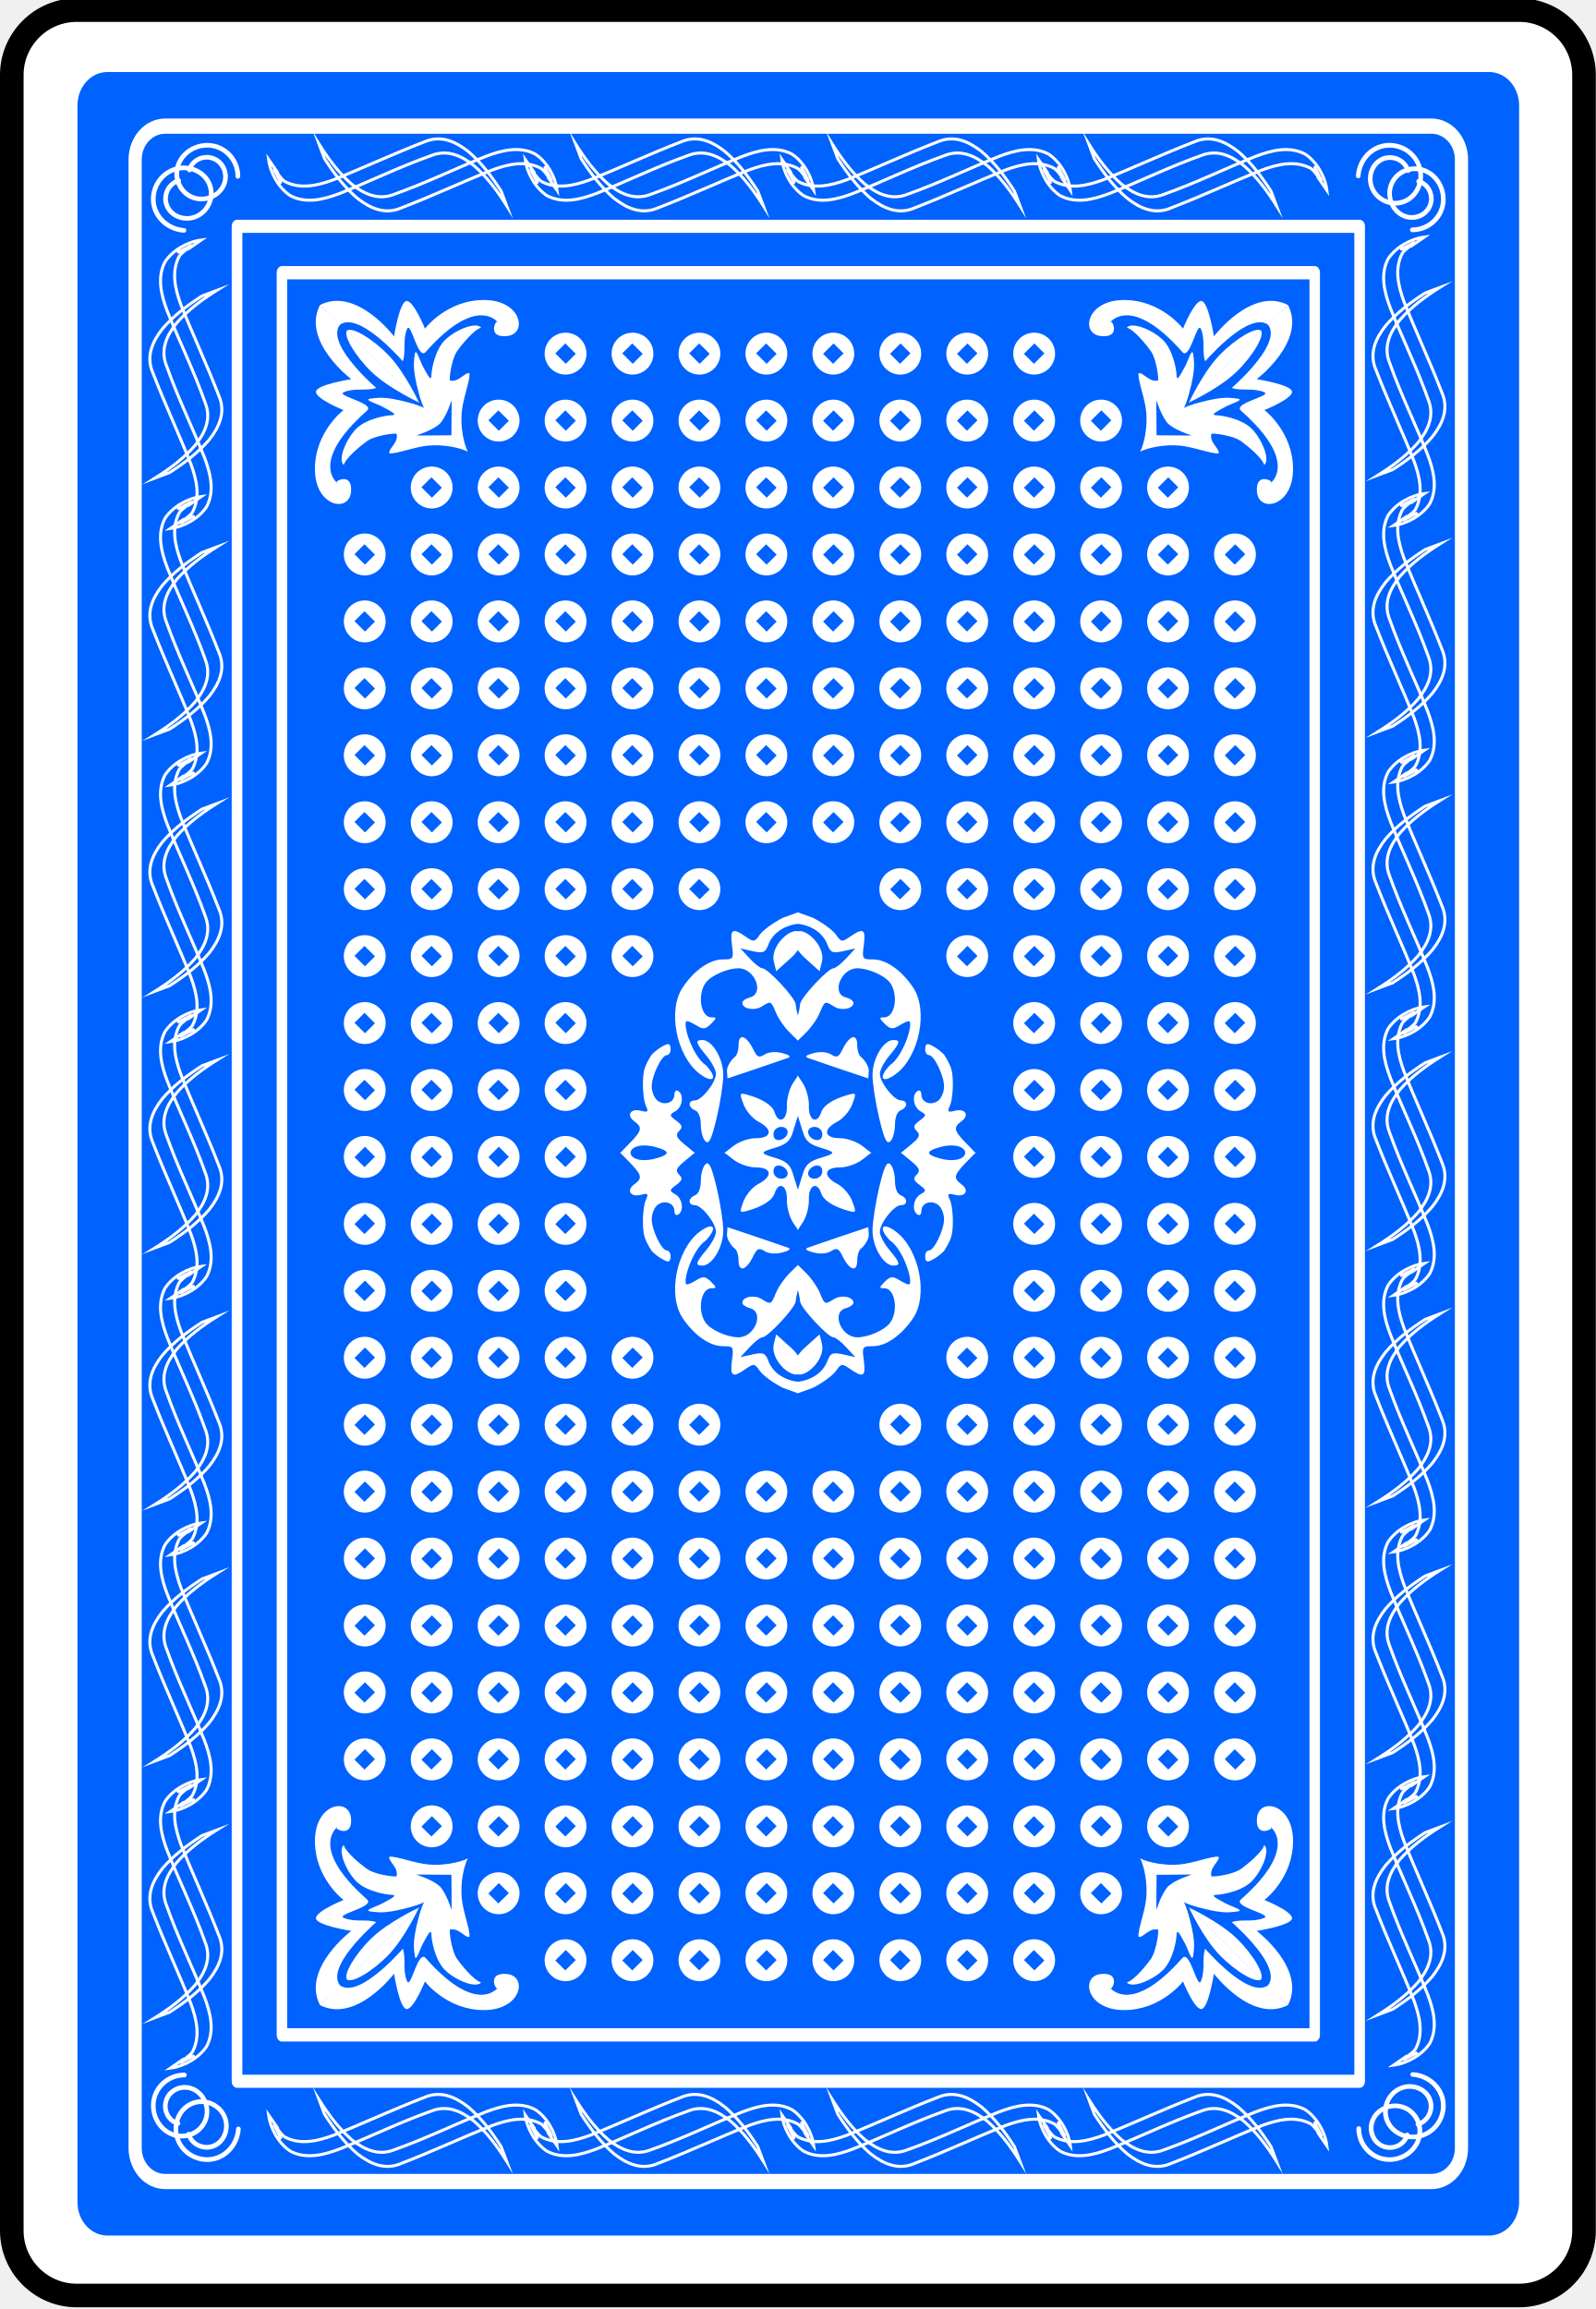
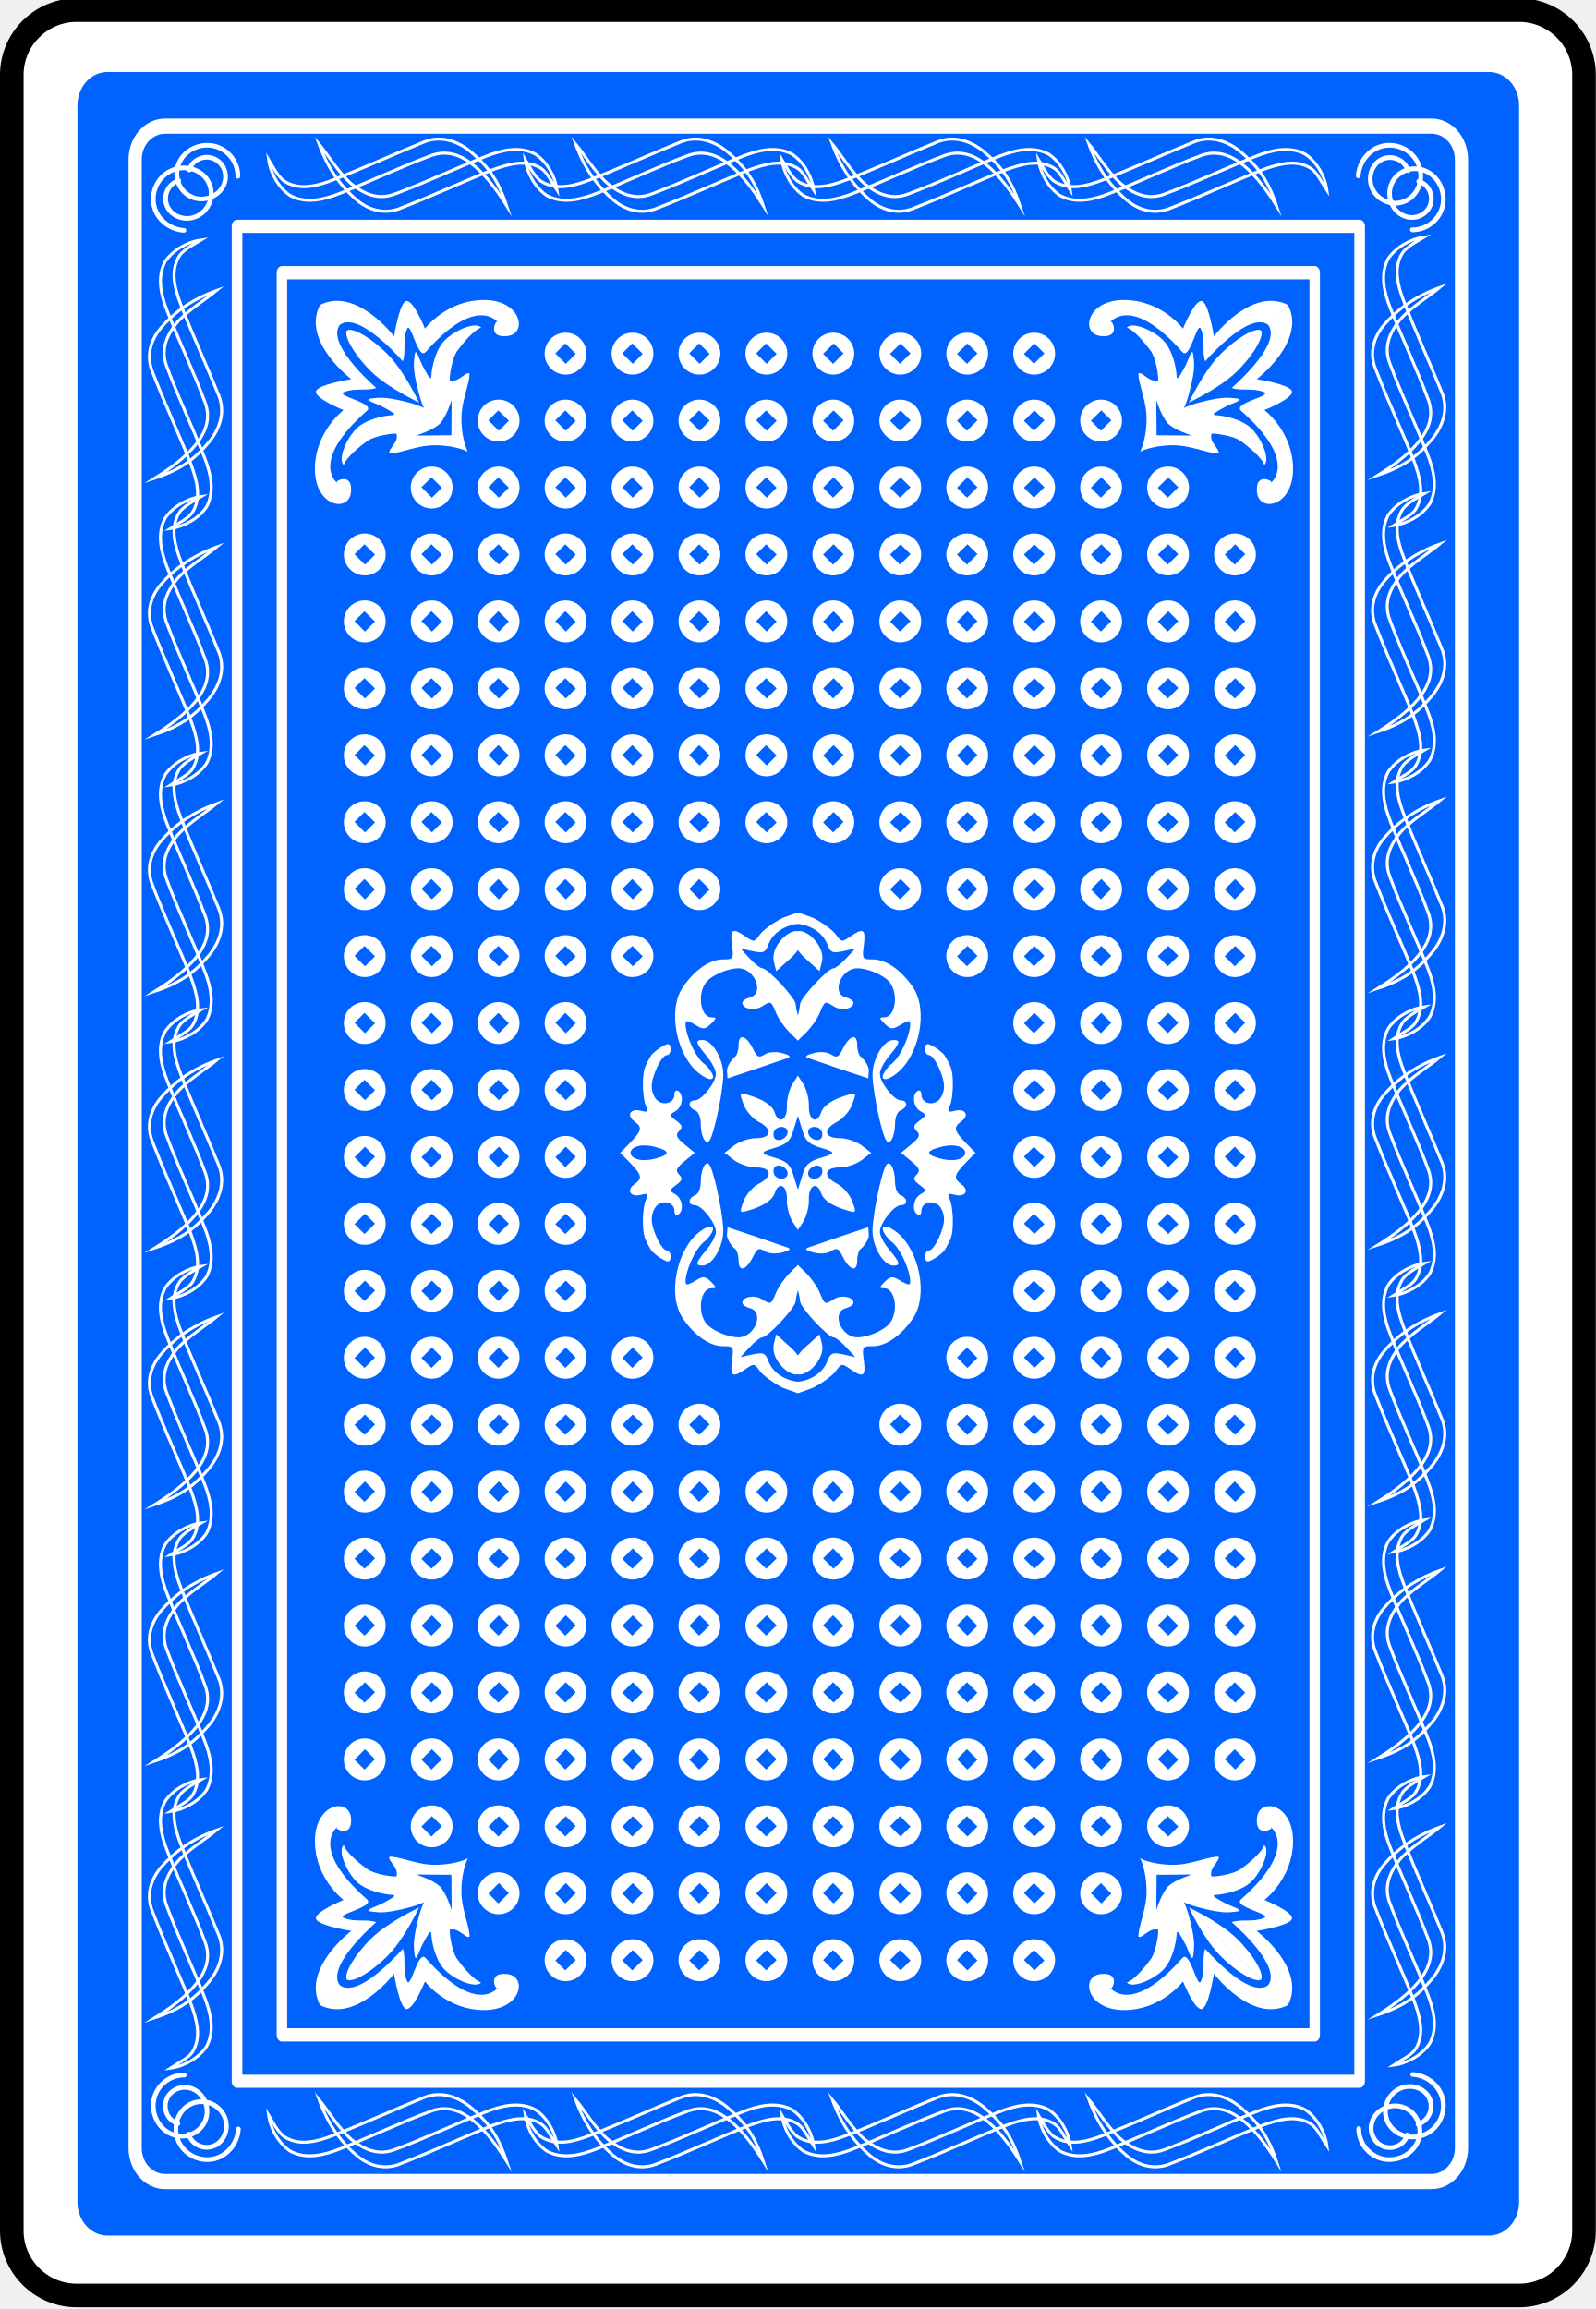
<svg xmlns="http://www.w3.org/2000/svg" xmlns:xlink="http://www.w3.org/1999/xlink" version="1.1" width="169.012" height="244.549" viewBox="-0.2 -236 169.075 244.549" id="svg2">
  <defs id="defs4">
    <g id="base">
      <path d="m 0,0 c 0,3.78 3.09,6.87 6.87,6.87 l 152.845,0 c 3.77,0 6.86,-3.09 6.86,-6.87 l 0,-228.4 c 0,-3.78 -3.09,-6.87 -6.86,-6.87 l -152.845,0 c -3.78,0 -6.87,3.09 -6.87,6.87 L 0,0 z" id="path49" style="fill:#ffffff;stroke:#000000;stroke-width:2.5" />
    </g>
    <g transform="matrix(1,0,0,0.95,-190.33,54.46)" id="lace" style="fill:none;stroke:#ffffff;stroke-width:0.321;stroke-miterlimit:40;stroke-opacity:1;stroke-dasharray:none">
-       <path d="m 585.84,796.83 c -0.65,0.05 -2.12,0.95 0.23,-0.34 0.48,-0.26 -0.87,0.66 -1.17,1.11 -0.89,1.73 -0.46,3.67 0.15,5.43 1.29,3.4 2.77,6.73 4.02,10.15 0.75,1.79 0.1,3.43 -1.01,4.92 -1.17,1.45 -2.66,2.62 -4.2,3.67 l -1.55,0.61 c 1.55,-1.03 3.05,-2.19 4.24,-3.63 1.09,-1.43 1.75,-3.02 1.08,-4.77 -1.16,-3.45 -2.7,-6.77 -4,-10.17 -0.64,-1.77 -1.14,-3.76 -0.26,-5.54 0.8,-1.29 2.37,-2.25 3.86,-2.45 l -1.39,1.01 z" transform="translate(-41.66,-51.43)" id="path638" style="fill:none;stroke:#ffffff;stroke-width:0.321;stroke-linecap:butt;stroke-linejoin:miter;stroke-miterlimit:40;stroke-opacity:1;stroke-dasharray:none" />
-       <path d="m 585.84,796.83 c -0.65,0.05 -2.12,0.95 0.23,-0.34 0.48,-0.26 -0.87,0.66 -1.17,1.11 -0.89,1.73 -0.46,3.67 0.15,5.43 1.29,3.4 2.77,6.73 4.02,10.15 0.75,1.79 0.1,3.43 -1.01,4.92 -1.17,1.45 -2.66,2.62 -4.2,3.67 l -1.55,0.61 c 1.55,-1.03 3.05,-2.19 4.24,-3.63 1.09,-1.43 1.75,-3.02 1.08,-4.77 -1.16,-3.45 -2.7,-6.77 -4,-10.17 -0.64,-1.77 -1.14,-3.76 -0.26,-5.54 0.8,-1.29 2.37,-2.25 3.86,-2.45 l -1.39,1.01 z" transform="matrix(-1,0,0,-1,1129.5,1572.4)" id="path640" style="fill:none;stroke:#ffffff;stroke-width:0.321;stroke-linecap:butt;stroke-linejoin:miter;stroke-miterlimit:40;stroke-opacity:1;stroke-dasharray:none" />
+       <path d="m 543.24,746.17 c -1.01,1.663 -0.494,3.682 0.15,5.43 1.257,3.413 2.715,6.751 4.02,10.15 0.696,1.812 0.129,3.686 -1.01,5.154 -1.41,1.762 -2.835,3.04 -5.75,4.046 1.55,-1.03 3.078,-2.167 4.24,-3.63 1.118,-1.408 1.702,-3.002 1.08,-4.77 -1.208,-3.433 -2.721,-6.762 -4,-10.17 -0.661,-1.762 -1.14,-3.76 -0.26,-5.54 0.8,-1.29 2.37,-2.25 3.86,-2.45 -0.39,0.248 -1.883,1.044 -2.33,1.78 z" id="path638" style="fill:none;stroke:#ffffff;stroke-width:0.321;stroke-linecap:butt;stroke-linejoin:miter;stroke-miterlimit:40;stroke-opacity:1;stroke-dasharray:none" />
+       <path d="m 544.6,774.8 c 1.019,-1.657 0.46,-3.67 -0.15,-5.43 -1.29,-3.4 -2.77,-6.73 -4.02,-10.15 -0.75,-1.79 -0.298,-3.614 0.877,-5.053 1.176,-1.439 2.968,-3.042 5.883,-4.147 -1.054,0.932 -3.05,2.19 -4.24,3.63 -1.09,1.43 -1.702,3.002 -1.08,4.77 1.208,3.433 2.721,6.762 4,10.17 0.661,1.762 1.14,3.76 0.26,5.54 -0.8,1.29 -2.37,2.25 -3.86,2.45 0.914,-0.646 1.932,-1.134 2.33,-1.78 z" id="path640" style="fill:none;stroke:#ffffff;stroke-width:0.321;stroke-linecap:butt;stroke-linejoin:miter;stroke-miterlimit:40;stroke-opacity:1;stroke-dasharray:none" />
    </g>
    <g transform="matrix(0.4,0,0,0.4,236.59,667.12)" id="lys" style="fill:#ffffff;fill-opacity:1;stroke:none">
      <path d="m 355.65,280.19 c 0,0 -3.75,-8.1 -8.1,-12.6 -4.36,-4.51 -9.68,-7.58 -11.04,-6.53" transform="translate(-1.35,-0.76)" id="lys_1" style="fill:#ffffff;fill-opacity:1;fill-rule:evenodd;stroke:none" />
      <path d="m 368.97,258.94 c -2.29,0.08 -5.9,1.92 -7.85,3.87 -2.59,2.6 -3.52,7.58 -3.59,9.44 -0.07,1.86 -1.32,-0.84 -2.19,-2.37 -0.86,-1.54 -1.93,-5.4 -2.22,-3.22 -0.28,2.2 -0.34,3.26 0.07,5.72 0.4,2.45 1.59,7.15 2.56,8.68 l 3.97,3.94 c 1.87,-1.88 3.1,-6.25 3.19,-6.25 l -0.07,9.34 4.35,4.32 c -1.16,-2.37 -1.94,-6.58 -1.63,-10.38 0.32,-3.8 2.3,-8.59 2.06,-10.44 -1.14,-0.4 -2.9,2.58 -5.21,1.88 -0.08,-1.75 0.74,-6.02 1.9,-7.69 1.17,-1.66 4.43,-5.7 6.41,-6.28 -0.36,-0.42 -0.99,-0.59 -1.75,-0.56 z" id="lys_2" style="fill:#ffffff;fill-opacity:1;fill-rule:evenodd;stroke:none" />
      <path d="m 329.36,254.28 c 9.62,-4.95 19.64,8.3 19.64,8.3 0,0 1.44,-9.25 3.32,-9.36 1.88,-0.11 4.87,7.31 4.87,7.31 0,0 5.76,-7.64 15.72,-7.58 9.97,0.05 11.57,9.13 5.87,9.57 -5.66,0.44 -2.38,-5.15 -2.27,-3.65 0.06,0.17 -5.37,-7.75 -19.15,7.86 -2.03,2.3 -3.94,-8.46 -4.93,-6.09 -1.21,2.88 -0.22,6.26 -1.11,8.53 1.39,1.71 -11.35,-13.84 -16.77,-9.58" transform="translate(-1.35,-0.76)" id="lys_3" style="fill:#ffffff;fill-opacity:1;fill-rule:evenodd;stroke:none" />
      <use transform="matrix(0,1,1,0,74.5,-74.49)" id="use646" style="fill:#ffffff;fill-opacity:1;stroke:none" x="0" y="0" width="2178.99" height="1216.19" xlink:href="#lys_3" />
      <use transform="matrix(0,1,1,0,74.9,-74.93)" id="use648" style="fill:#ffffff;fill-opacity:1;stroke:none" x="0" y="0" width="2178.99" height="1216.19" xlink:href="#lys_1" />
      <use transform="matrix(0,1,1,0,74.82,-74.82)" id="use650" style="fill:#ffffff;fill-opacity:1;stroke:none" x="0" y="0" width="2178.99" height="1216.19" xlink:href="#lys_2" />
    </g>
    <g transform="matrix(0.3394,0.3394,-0.3394,0.3394,444.557,315.274)" id="twist" style="fill:none;stroke:#ffffff;stroke-width:1.251;stroke-linecap:round;stroke-linejoin:round;stroke-miterlimit:4;stroke-opacity:1;stroke-dasharray:none">
      <path d="m 508.992,779.917 c -2.054,-1.516 -2.26,-4.512 -0.747,-6.48 1.827,-2.375 5.344,-2.595 7.638,-0.777 2.696,2.137 2.93,6.176 0.807,8.795 -2.447,3.018 -7.009,3.265 -9.953,0.837 -3.34,-2.755 -3.601,-7.842 -0.866,-11.11 2.394,-2.862 6.495,-3.76 9.915,-2.335" transform="matrix(0.7518,0.3005,-0.3107,0.7774,372.862,20.8342)" id="path653" style="fill:none;stroke:#ffffff;stroke-width:1.251;stroke-miterlimit:4;stroke-opacity:1;stroke-dasharray:none" />
      <path d="m 507.265,776.876 c -0.309,-2.765 1.915,-5.165 4.616,-5.421 3.211,-0.304 5.98,2.289 6.239,5.435 0.3,3.658 -2.663,6.796 -6.255,7.057 -4.104,0.297 -7.612,-3.037 -7.874,-7.075 -0.296,-4.55 3.41,-8.429 7.894,-8.692 3.474,-0.203 6.793,1.741 8.422,4.797" transform="matrix(0.7518,0.3005,0.3107,-0.7774,-109.566,1234.952)" id="path655" style="fill:none;stroke:#ffffff;stroke-width:1.251;stroke-miterlimit:4;stroke-opacity:1;stroke-dasharray:none" />
    </g>
    <path d="m 418.45,832.87 -1.61,0.58 c -1.01,0.51 -2.11,1.32 -2.44,1.79 -0.56,0.8 -0.64,0.8 -1.51,0.2 -1.38,-0.97 -1.66,-0.79 -1.44,0.9 0.2,1.47 0.16,1.52 -0.96,1.52 -1.39,0 -3,1.12 -4.24,2.94 -1.68,2.47 -0.64,7.28 1.7,9.12 1.48,1.17 2.11,0.6 0.74,-0.85 -1.47,-0.96 -2.59,-4.67 -1.99,-4.67 0.14,0 0.61,0.22 1.04,0.49 0.65,0.4 0.92,0.37 1.49,-0.2 0.61,-0.62 0.62,-0.69 0.05,-0.69 -1.15,0 -1.54,-2.43 -0.59,-3.69 0.58,-0.76 2.3,-1.51 3.45,-1.51 1.74,0 2.79,2.68 1.21,3.09 -0.44,0.11 -0.8,0.37 -0.8,0.57 0,0.64 1.27,0.88 2.04,0.4 1,-0.62 0.99,-0.63 1.54,0.69 0.26,0.63 0.98,1.64 1.6,2.22 l 0.72,0.7 0,-2.61 c -0.11,-0.43 -0.21,-0.83 -0.25,-1.26 -0.05,-0.68 -2.96,-3.8 -3.53,-3.8 -0.21,0 -0.82,-0.47 -1.35,-1.05 l -0.97,-1.05 1.29,0.29 c 1.14,0.24 1.35,0.15 1.68,-0.72 0.47,-1.25 1.75,-2.03 3.13,-2.18 l 0,-1.22 z m -0.2,1.98 c -1.11,0.05 -2.72,1.83 -2.36,3.27 l 0.25,0.99 1.63,-1.47 c 0.34,-0.32 0.5,-0.54 0.68,-0.78 l 0,-1.96 c -0.06,-0.02 -0.12,-0.05 -0.2,-0.05 z m -5.61,11.26 c -0.29,-0.07 -0.49,0.19 -0.49,0.83 0,0.55 -0.18,1.12 -0.4,1.26 -0.22,0.14 -0.83,0.91 -0.83,1.44 l 0.06,0.83 3.07,-1.03 c 1.49,-0.51 2.97,-1.01 3.3,-1.13 0.4,-0.14 0.21,-0.32 -0.56,-0.52 -0.71,-0.19 -1.45,-0.13 -1.89,0.15 -0.6,0.38 -0.8,0.28 -1.23,-0.62 -0.36,-0.72 -0.74,-1.13 -1.03,-1.21 z m -4.32,0.29 c -0.8,0 -0.71,0.31 0.43,1.67 0.55,0.66 1,1.51 1,1.9 0,0.94 -1.5,2.83 -2.23,2.83 -0.76,0 -0.73,0.76 0.03,1.05 0.36,0.14 0.6,0.75 0.6,1.51 0,0.7 0.21,1.5 0.48,1.76 0.38,0.38 0.64,-0.15 1.19,-2.42 0.38,-1.6 0.7,-3.64 0.71,-4.55 0.02,-1.75 -1.16,-3.75 -2.21,-3.75 z m -3.79,0.46 c -0.29,0.1 -0.97,0.46 -1.6,1.11 -0.73,1.2 -0.88,1.59 -0.91,2.9 -0.03,0.95 0.11,2.07 0.31,2.49 0.3,0.65 0.22,0.73 -0.51,0.54 -1.11,-0.29 -1.6,0.46 -0.73,1.1 0.91,0.67 0.84,0.98 -0.54,2.4 l -0.95,0.97 1.1,0 c 0.02,-0.67 1.16,-1.03 2.64,-0.63 0.85,0.22 1.21,0.44 1.2,0.63 l 2.99,0 -1.09,-0.9 c -0.89,-0.73 -1,-1.01 -0.6,-1.42 0.41,-0.41 0.36,-0.62 -0.29,-1.1 -0.75,-0.56 -0.75,-0.63 -0.1,-1 0.76,-0.43 0.95,-1.75 0.3,-2.15 -0.22,-0.14 -0.4,0.04 -0.4,0.39 0,0.85 -1.07,1.22 -1.81,0.61 -0.33,-0.27 -0.59,-0.94 -0.59,-1.48 0,-1.14 1.05,-3.32 1.6,-3.32 0.22,0 0.4,-0.27 0.4,-0.6 0,-0.45 -0.13,-0.63 -0.42,-0.54 z m 13.92,3.3 -0.55,0.84 c -0.38,0.58 -0.66,1.67 -0.63,2.42 0.05,1.5 -0.88,1.96 -1.3,0.64 -0.24,-0.74 -1.27,-1.41 -2.89,-1.86 -0.83,-0.23 -0.85,-0.17 -0.4,1.02 0.26,0.7 0.97,1.52 1.57,1.83 1.57,0.81 1.43,1.75 -0.25,1.75 -0.76,0 -1.81,0.37 -2.41,0.84 l -0.94,0.73 4.15,0 c -0.04,-0.13 0.27,-0.28 1.14,-0.53 1.24,-0.36 1.67,-0.73 1.95,-1.65 0.2,-0.66 0.46,-1.46 0.56,-1.79 l 0,-4.24 z m -1.66,5.45 c 0.3,0.04 0.56,0.22 0.56,0.54 0,0.68 -1.08,1.16 -1.41,0.62 -0.13,-0.21 -0.12,-0.55 0.01,-0.77 0.19,-0.3 0.54,-0.42 0.84,-0.39 z" id="center_deco" style="fill:#ffffff;fill-opacity:1" />
    <path d="m 493.12,948.77 c -1.23,0 -2.22,0.99 -2.22,2.22 0,1.22 0.99,2.22 2.22,2.22 1.22,0 2.21,-1 2.21,-2.22 0,-1.23 -0.99,-2.22 -2.21,-2.22 z m -0.03,1.14 1.11,1.1 -1.06,1.06 -1.11,-1.11 1.06,-1.05 z" id="squa_circ" style="fill:#ffffff;fill-opacity:1;fill-rule:evenodd;stroke:none" />
  </defs>
  <g transform="translate(-334.1,-972.2561)" id="back">
    <use id="use3250" x="335.15" y="972.55" width="2178.99" height="1216.19" xlink:href="#base" />
    <rect width="131.965" height="177.429" rx="2.742" ry="2.742" x="358.443" y="761.041" transform="matrix(1.157448,0,0,1.291938,-72.77354,-239.377)" id="rect3252" style="fill:#0062ff;fill-opacity:1;fill-rule:evenodd;stroke:none" />
    <rect width="131.965" height="177.429" rx="2.981" ry="2.886" x="358.443" y="761.041" transform="matrix(1.064852,0,0,1.227341,-33.46908,-184.4809)" id="rect3254" style="fill:#0062ff;fill-opacity:1;fill-rule:evenodd;stroke:#ffffff;stroke-width:1.313;stroke-linecap:butt;stroke-linejoin:round;stroke-miterlimit:4;stroke-opacity:1" />
    <rect width="131.965" height="177.429" rx="0" ry="0" x="358.443" y="761.041" transform="matrix(0.901291,0,0,1.107675,35.9519,-82.79633)" id="rect3256" style="fill:#0062ff;fill-opacity:1;fill-rule:evenodd;stroke:#ffffff;stroke-width:1.252;stroke-linecap:butt;stroke-linejoin:round;stroke-miterlimit:4;stroke-opacity:1" />
    <rect width="131.965" height="177.429" rx="0" ry="0" x="358.443" y="761.041" transform="matrix(0.829188,0,0,1.052291,66.55439,-35.73366)" id="rect3258" style="fill:#0062ff;fill-opacity:1;fill-rule:evenodd;stroke:#ffffff;stroke-width:1.339;stroke-linecap:butt;stroke-linejoin:round;stroke-miterlimit:4;stroke-opacity:1" />
    <g id="back_c1">
      <g id="back_c2">
        <use transform="translate(-120.572,-156.034)" id="use3262" x="0" y="0" width="2178.99" height="1216.19" xlink:href="#squa_circ" />
        <use transform="translate(-113.479,-156.034)" id="use3264" x="0" y="0" width="2178.99" height="1216.19" xlink:href="#squa_circ" />
        <use transform="translate(-106.387,-156.034)" id="use3266" x="0" y="0" width="2178.99" height="1216.19" xlink:href="#squa_circ" />
      </g>
      <g id="back_c3">
        <use transform="translate(-113.4792,-163.1263)" id="use3269" x="0" y="0" width="2178.99" height="1216.19" xlink:href="#squa_circ" />
        <use transform="translate(-106.3868,-170.2188)" id="use3271" x="0" y="0" width="2178.99" height="1216.19" xlink:href="#squa_circ" />
        <use transform="translate(-106.3868,-163.1263)" id="use3273" x="0" y="0" width="2178.99" height="1216.19" xlink:href="#squa_circ" />
      </g>
      <g id="back_c4">
        <g id="back_c5">
          <use transform="translate(-99.2942,-177.311)" id="use3277" x="0" y="0" width="2178.99" height="1216.19" xlink:href="#squa_circ" />
          <use transform="translate(-92.2019,-177.311)" id="use3279" x="0" y="0" width="2178.99" height="1216.19" xlink:href="#squa_circ" />
          <use transform="translate(-85.1094,-177.311)" id="use3281" x="0" y="0" width="2178.99" height="1216.19" xlink:href="#squa_circ" />
          <use transform="translate(-78.017,-177.311)" id="use3283" x="0" y="0" width="2178.99" height="1216.19" xlink:href="#squa_circ" />
        </g>
        <use transform="translate(0,7.0926)" id="use3285" x="0" y="0" width="2178.99" height="1216.19" xlink:href="#back_c5" />
        <use transform="translate(1.4161e-4,14.185)" id="use3287" x="0" y="0" width="2178.99" height="1216.19" xlink:href="#back_c5" />
        <use transform="translate(0,21.2775)" id="use3289" x="0" y="0" width="2178.99" height="1216.19" xlink:href="#back_c5" />
        <use transform="translate(1.4161e-4,28.3699)" id="use3291" x="0" y="0" width="2178.99" height="1216.19" xlink:href="#back_c5" />
      </g>
      <use transform="translate(0,35.4623)" id="use3293" x="0" y="0" width="2178.99" height="1216.19" xlink:href="#back_c5" />
      <use transform="translate(1.4161e-4,42.5548)" id="use3295" x="0" y="0" width="2178.99" height="1216.19" xlink:href="#back_c5" />
      <use transform="translate(0,49.6472)" id="use3297" x="0" y="0" width="2178.99" height="1216.19" xlink:href="#back_c5" />
      <use transform="translate(-21.2773,56.7397)" id="use3299" x="0" y="0" width="2178.99" height="1216.19" xlink:href="#back_c4" />
      <use transform="matrix(-1,0,0,-1,787.641,1618.28)" id="use3301" x="0" y="0" width="2178.99" height="1216.19" xlink:href="#back_c3" />
      <use transform="translate(1.477e-4,7.0926)" id="use3303" x="0" y="0" width="2178.99" height="1216.19" xlink:href="#back_c2" />
      <use transform="translate(0,14.185)" id="use3305" x="0" y="0" width="2178.99" height="1216.19" xlink:href="#back_c2" />
      <use transform="translate(1.477e-4,21.2775)" id="use3307" x="0" y="0" width="2178.99" height="1216.19" xlink:href="#back_c2" />
      <use transform="translate(0,28.3699)" id="use3309" x="0" y="0" width="2178.99" height="1216.19" xlink:href="#back_c2" />
    </g>
    <rect width="28.4" height="6.6" x="369.5" y="856.1" id="rect3311" style="fill:#0062ff;stroke:none" />
    <use transform="matrix(1,0,0,-1,0,1717.575)" id="use3313" x="0" y="0" width="2178.99" height="1216.19" xlink:href="#back_c1" />
    <use transform="matrix(-1,0,0,1,837.289,0)" id="use3315" x="0" y="0" width="2178.99" height="1216.19" xlink:href="#back_c1" />
    <rect width="28.4" height="6.6" x="440.3" y="855.5" id="rect3317" style="fill:#0062ff;stroke:none" />
    <use transform="matrix(-1,0,0,-1,837.289,1717.575)" id="use3319" x="0" y="0" width="2178.99" height="1216.19" xlink:href="#back_c1" />
    <use id="use3321" x="0" y="0" width="2178.99" height="1216.19" xlink:href="#center_deco" />
    <use transform="matrix(-1,0,0,1,836.872,0)" id="use3323" x="0" y="0" width="2178.99" height="1216.19" xlink:href="#center_deco" />
    <use transform="matrix(1,0,0,-1,0,1716.7)" id="use3325" x="0" y="0" width="2178.99" height="1216.19" xlink:href="#center_deco" />
    <use transform="matrix(-1,0,0,-1,836.872,1716.7)" id="use3327" x="0" y="0" width="2178.99" height="1216.19" xlink:href="#center_deco" />
    <use id="use3329" x="0" y="0" width="2178.99" height="1216.19" xlink:href="#lys" />
    <use transform="matrix(-1,0,0,1,838.164,0)" id="use3331" x="0" y="0" width="2178.99" height="1216.19" xlink:href="#lys" />
    <use transform="matrix(1,0,0,-1,0,1717.175)" id="use3333" x="0" y="0" width="2178.99" height="1216.19" xlink:href="#lys" />
    <use transform="matrix(-1,0,0,-1,838.164,1717.175)" id="use3335" x="0" y="0" width="2178.99" height="1216.19" xlink:href="#lys" />
    <use transform="matrix(0,-1,1,0,-401.461,1315.16)" id="use3337" x="0" y="0" width="2178.99" height="1216.19" xlink:href="#twist" />
    <use transform="matrix(-1,0,0,-1,836.962,1716.621)" id="use3339" x="0" y="0" width="2178.99" height="1216.19" xlink:href="#twist" />
    <use transform="matrix(0,1,-1,0,1238.423,401.461)" id="use3341" x="0" y="0" width="2178.99" height="1216.19" xlink:href="#twist" />
    <use id="use3343" x="0" y="0" width="2178.99" height="1216.19" xlink:href="#twist" />
    <g id="g_lace">
      <use id="use3346" x="0" y="0" width="2178.99" height="1216.19" xlink:href="#lace" />
      <use transform="translate(0,27.18114)" id="use3348" x="0" y="0" width="2178.99" height="1216.19" xlink:href="#lace" />
      <use transform="translate(0,54.37214)" id="use3350" x="0" y="0" width="2178.99" height="1216.19" xlink:href="#lace" />
      <use transform="translate(0,81.5631)" id="use3352" x="0" y="0" width="2178.99" height="1216.19" xlink:href="#lace" />
      <use transform="translate(0,108.7443)" id="use3354" x="0" y="0" width="2178.99" height="1216.19" xlink:href="#lace" />
      <use transform="translate(0,135.9353)" id="use3356" x="0" y="0" width="2178.99" height="1216.19" xlink:href="#lace" />
      <use transform="translate(0,163.1262)" id="use3358" x="0" y="0" width="2178.99" height="1216.19" xlink:href="#lace" />
    </g>
    <use transform="translate(129.5877,-0.313128)" id="use3360" x="0" y="0" width="2178.99" height="1216.19" xlink:href="#g_lace" />
    <g transform="translate(-145.1693,-59.66309)" id="g_lace2">
      <use transform="matrix(0,-1,1,0,-254.1121,1167.993)" id="use3363" x="0" y="0" width="2178.99" height="1216.19" xlink:href="#lace" />
      <use transform="matrix(0,-1,1,0,-226.9211,1167.993)" id="use3365" x="0" y="0" width="2178.99" height="1216.19" xlink:href="#lace" />
      <use transform="matrix(0,-1,1,0,-199.7301,1167.993)" id="use3367" x="0" y="0" width="2178.99" height="1216.19" xlink:href="#lace" />
      <use transform="matrix(0,-1,1,0,-172.5489,1167.993)" id="use3369" x="0" y="0" width="2178.99" height="1216.19" xlink:href="#lace" />
    </g>
    <use transform="translate(0,207.189)" id="use3371" x="0" y="0" width="2178.99" height="1216.19" xlink:href="#g_lace2" />
  </g>
</svg>
